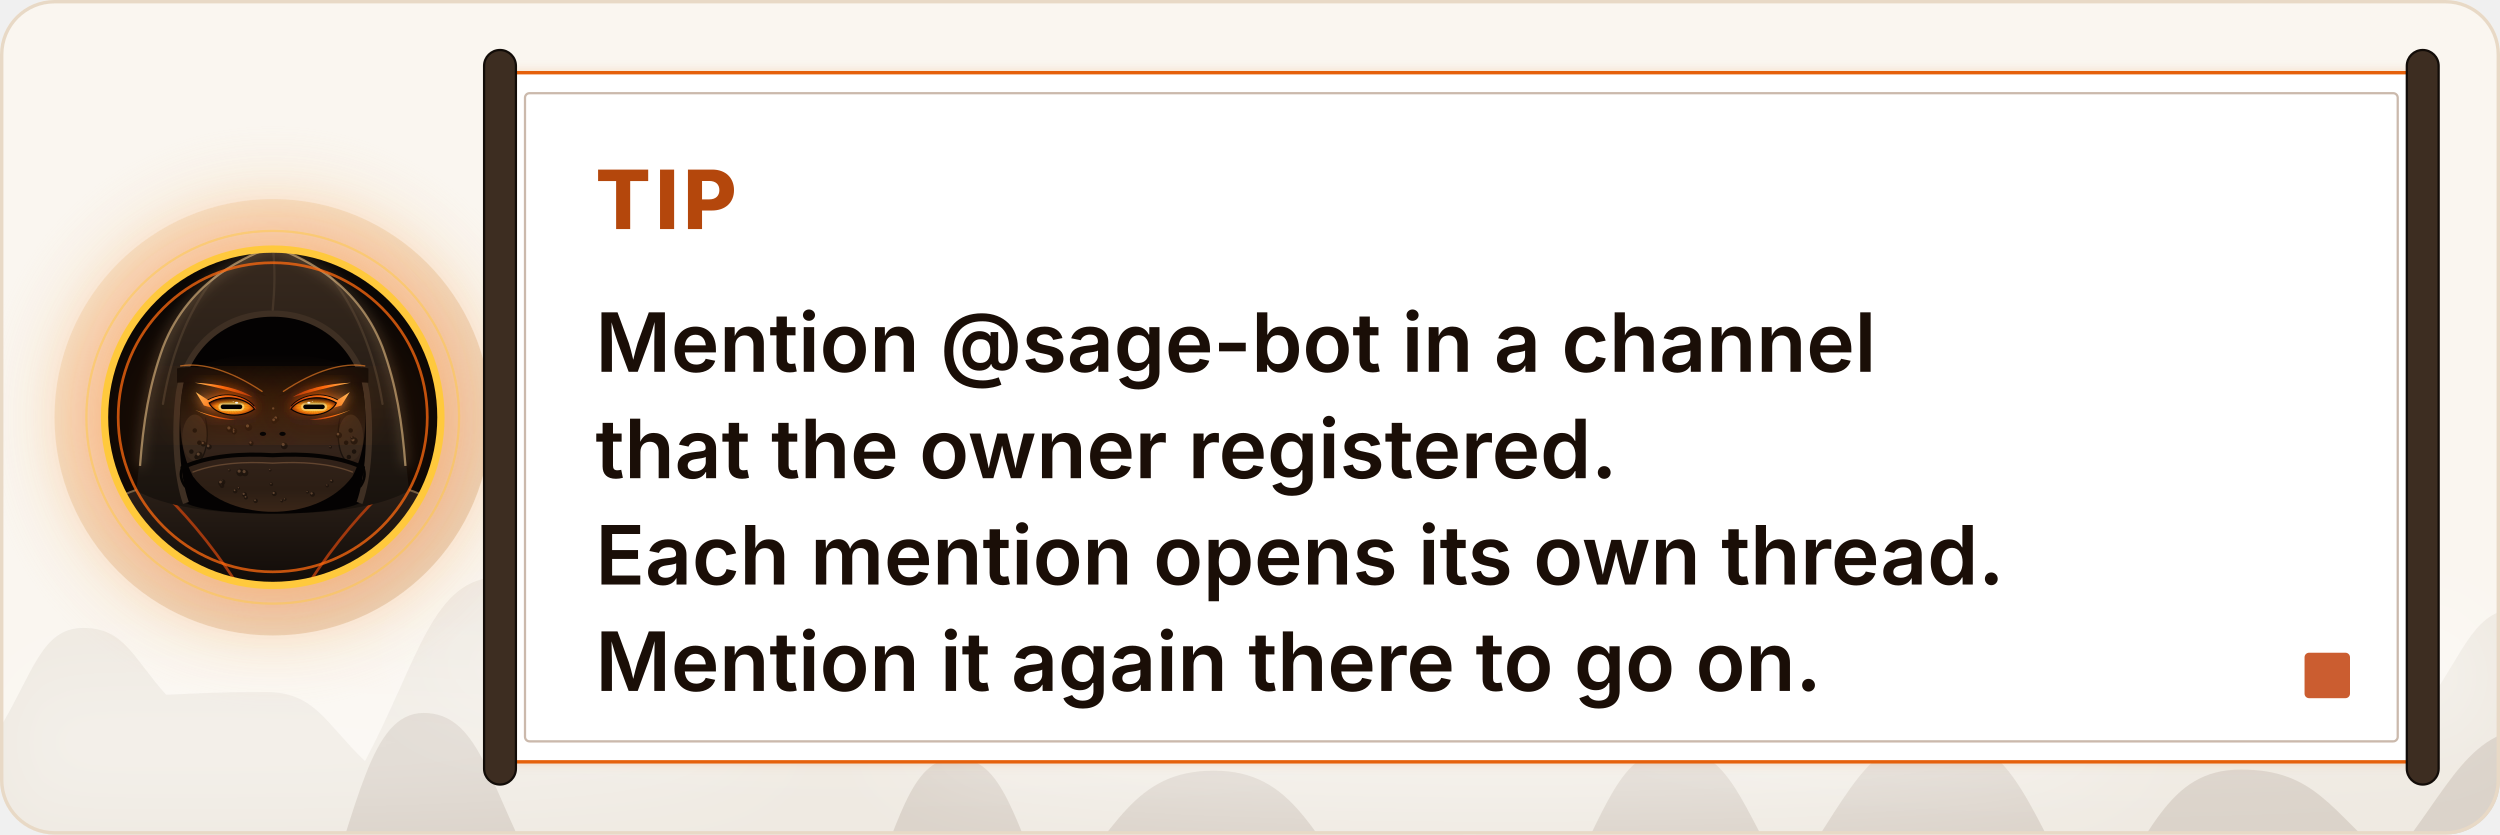
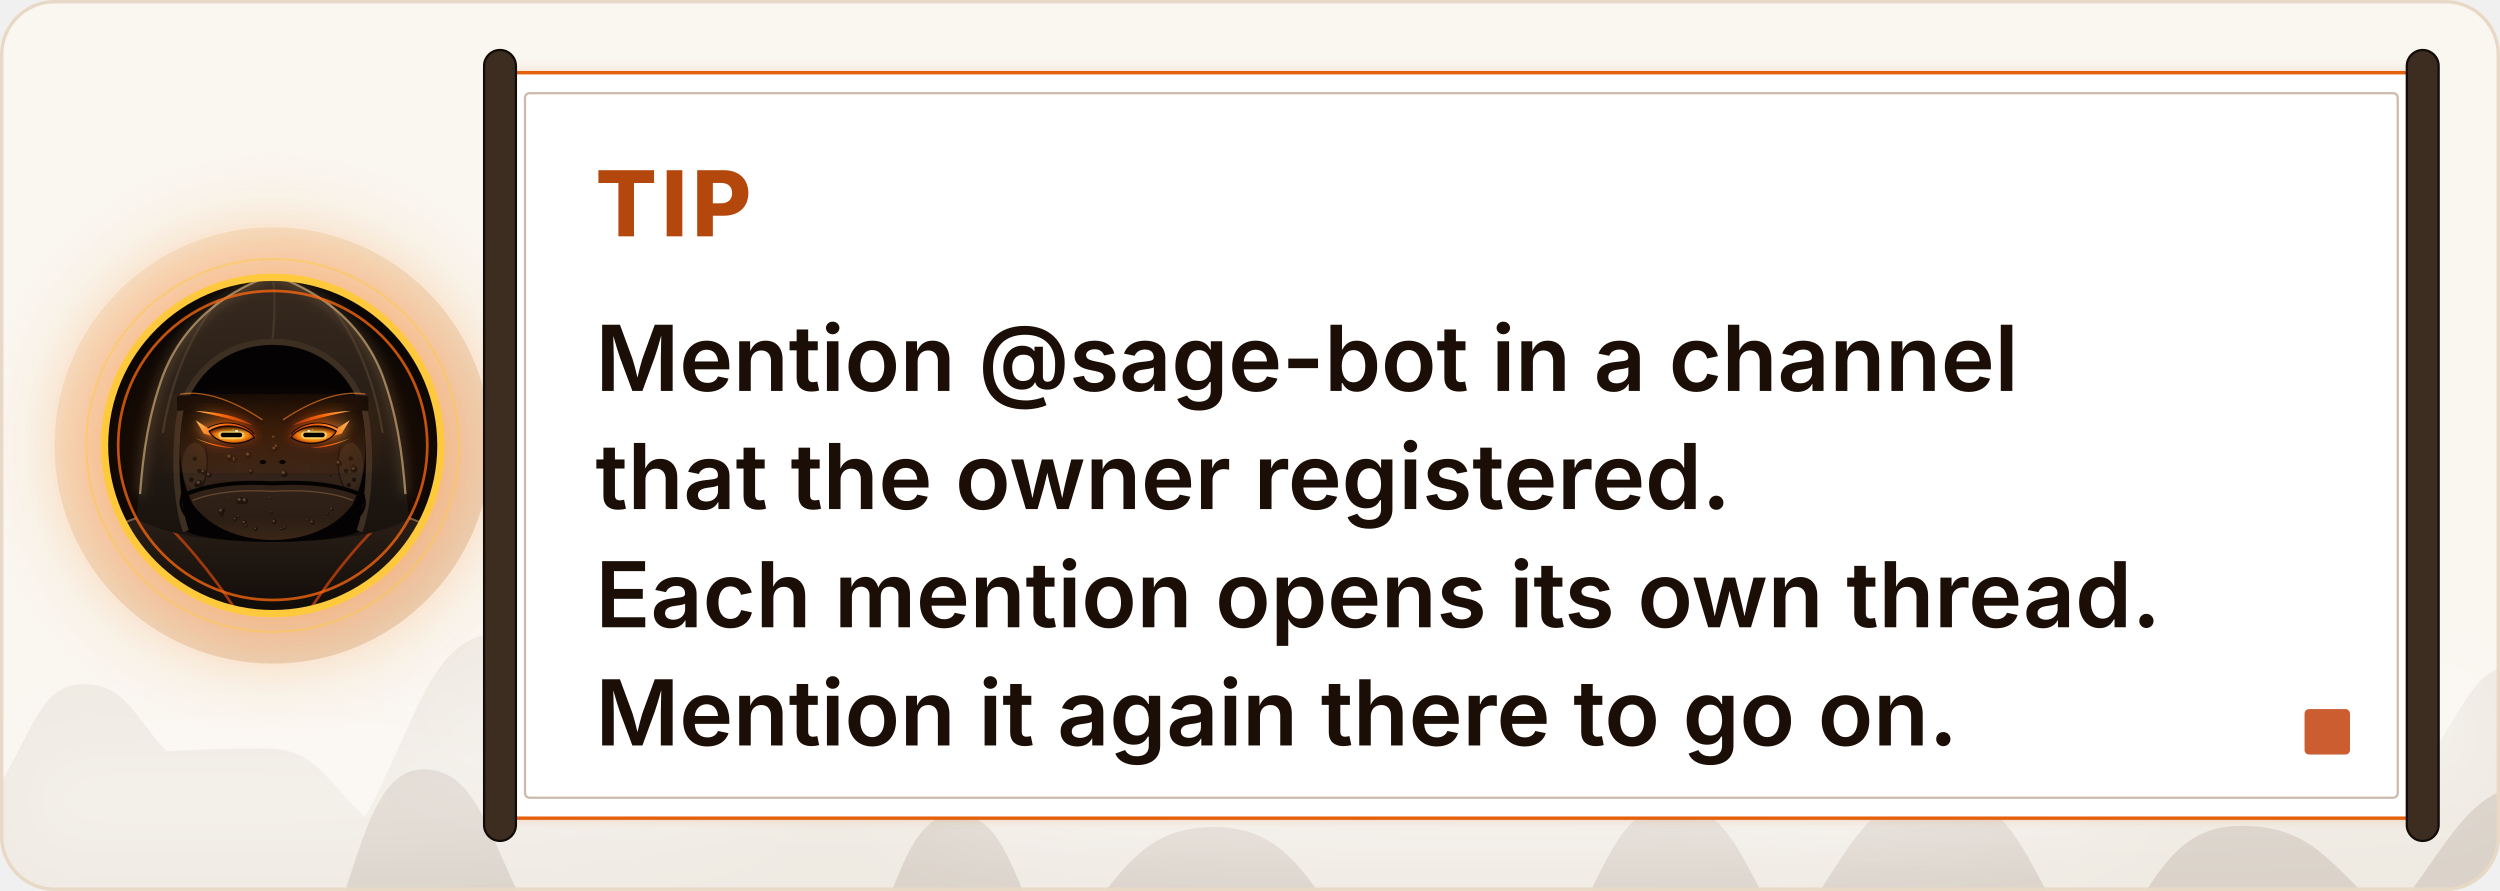
- <svg xmlns="http://www.w3.org/2000/svg" viewBox="0 0 1100 367.2" width="1100" height="367.2" role="img" aria-label="The toad sage's tip: mention @sage-bot in a registered channel. Each mention opens its own thread. Mention it again there to go on.">
+ <svg xmlns="http://www.w3.org/2000/svg" viewBox="0 0 1100 392" width="1100" height="392" role="img" aria-label="The toad sage's tip: mention @sage-bot in a registered channel. Each mention opens its own thread. Mention it again there to go on.">
  <style>.pulse{animation:pulse 5s ease-in-out infinite}@keyframes pulse{50%{opacity:.55}}@media (prefers-reduced-motion:reduce){.pulse{animation:none}}</style>
  <defs>
    <linearGradient id="tip-mention-l-sky" x1="0" y1="0" x2="0" y2="1">
      <stop offset="0" stop-color="#080605" />
      <stop offset="0.45" stop-color="#1B120C" />
      <stop offset="0.72" stop-color="#22160E" />
      <stop offset="1" stop-color="#0A0706" />
    </linearGradient>
    <radialGradient id="tip-mention-l-haze">
      <stop offset="0" stop-color="#FF8A2A" stop-opacity="0.6" />
      <stop offset="0.5" stop-color="#FF6A0F" stop-opacity="0.2" />
      <stop offset="1" stop-color="#FF6A0F" stop-opacity="0" />
    </radialGradient>
    <radialGradient id="tip-mention-l-moonglow">
      <stop offset="0.55" stop-color="#F2CD96" stop-opacity="0.5" />
      <stop offset="1" stop-color="#F2CD96" stop-opacity="0" />
    </radialGradient>
    <radialGradient id="tip-mention-l-moon" cx="0.4" cy="0.36" r="0.72">
      <stop offset="0" stop-color="#F8E7C6" />
      <stop offset="0.6" stop-color="#E4BC88" />
      <stop offset="1" stop-color="#B8844F" />
    </radialGradient>
    <radialGradient id="tip-mention-l-iris" cx="0.51" cy="0.52" r="0.56">
      <stop offset="0" stop-color="#FFF4C2" />
      <stop offset="0.16" stop-color="#FFD54A" />
      <stop offset="0.4" stop-color="#FDB022" />
      <stop offset="0.66" stop-color="#EE7A0C" />
      <stop offset="0.86" stop-color="#A83E08" />
      <stop offset="1" stop-color="#4A1803" />
    </radialGradient>
    <linearGradient id="tip-mention-l-lid" x1="0" y1="0.34" x2="0" y2="0.96">
      <stop offset="0" stop-color="#000" stop-opacity="0.85" />
      <stop offset="1" stop-color="#000" stop-opacity="0" />
    </linearGradient>
    <linearGradient id="tip-mention-l-markR" x1="0" y1="0.5" x2="1" y2="0.3">
      <stop offset="0" stop-color="#B83A0A" />
      <stop offset="0.55" stop-color="#FF6A0F" />
      <stop offset="1" stop-color="#FFB050" />
    </linearGradient>
    <linearGradient id="tip-mention-l-markL" x1="1" y1="0.5" x2="0" y2="0.3">
      <stop offset="0" stop-color="#B83A0A" />
      <stop offset="0.55" stop-color="#FF6A0F" />
      <stop offset="1" stop-color="#FFB050" />
    </linearGradient>
    <linearGradient id="tip-mention-l-skin" x1="0" y1="0" x2="0" y2="1">
      <stop offset="0" stop-color="#040202" />
      <stop offset="0.32" stop-color="#1A110B" />
      <stop offset="0.6" stop-color="#33231A" />
      <stop offset="0.86" stop-color="#2C1E14" />
      <stop offset="1" stop-color="#3A2618" />
    </linearGradient>
    <linearGradient id="tip-mention-l-robe" x1="0" y1="0" x2="0" y2="1">
      <stop offset="0" stop-color="#2B2018" />
      <stop offset="1" stop-color="#100B08" />
    </linearGradient>
    <linearGradient id="tip-mention-l-bust" x1="0" y1="0" x2="0" y2="1">
      <stop offset="0" stop-color="#2B2018" />
      <stop offset="1" stop-color="#0A0604" />
    </linearGradient>
    <linearGradient id="tip-mention-l-hood" x1="0" y1="0" x2="0" y2="1">
      <stop offset="0" stop-color="#382A1F" />
      <stop offset="1" stop-color="#18120D" />
    </linearGradient>
    <linearGradient id="tip-mention-l-rock" x1="0" y1="0" x2="0" y2="1">
      <stop offset="0" stop-color="#33271D" />
      <stop offset="1" stop-color="#0D0907" />
    </linearGradient>
    <radialGradient id="tip-mention-l-disc" cx="0.5" cy="0.42" r="0.62">
      <stop offset="0" stop-color="#3B2B1E" />
      <stop offset="1" stop-color="#100B08" />
    </radialGradient>
    <radialGradient id="tip-mention-l-orb" cx="0.4" cy="0.38" r="0.65">
      <stop offset="0" stop-color="#FFF6D0" />
      <stop offset="0.45" stop-color="#FFC93C" />
      <stop offset="1" stop-color="#FF6A0F" />
    </radialGradient>
    <linearGradient id="tip-mention-l-fall" x1="0" y1="0" x2="0" y2="1">
      <stop offset="0" stop-color="#F4E6CC" stop-opacity="0.95" />
      <stop offset="1" stop-color="#F4E6CC" stop-opacity="0" />
    </linearGradient>
    <linearGradient id="tip-mention-l-word" x1="0" y1="0" x2="0" y2="1">
      <stop offset="0.2" stop-color="#FFF8EC" />
      <stop offset="0.5" stop-color="#FFD27A" />
      <stop offset="0.72" stop-color="#FF8A2A" />
      <stop offset="0.9" stop-color="#E2470A" />
    </linearGradient>
    <linearGradient id="tip-mention-l-ember" x1="0" y1="0" x2="0" y2="1">
      <stop offset="0" stop-color="#FFA040" />
      <stop offset="1" stop-color="#F05A0A" />
    </linearGradient>
    <filter id="tip-mention-l-wordglow" x="-10%" y="-20%" width="120%" height="140%">
      <feGaussianBlur in="SourceAlpha" stdDeviation="10" result="b" />
      <feFlood flood-color="#FF6A0F" flood-opacity="0.7" />
      <feComposite in2="b" operator="in" result="g" />
      <feMerge>
        <feMergeNode in="g" />
        <feMergeNode in="SourceGraphic" />
      </feMerge>
    </filter>
    <filter id="tip-mention-l-glow" x="-50%" y="-50%" width="200%" height="200%">
      <feGaussianBlur in="SourceGraphic" stdDeviation="2.6" result="b" />
      <feMerge>
        <feMergeNode in="b" />
        <feMergeNode in="SourceGraphic" />
      </feMerge>
    </filter>
    <filter id="tip-mention-l-blur" x="-50%" y="-50%" width="200%" height="200%">
      <feGaussianBlur stdDeviation="14" />
    </filter>
    <filter id="tip-mention-l-mist" x="-30%" y="-200%" width="160%" height="500%">
      <feGaussianBlur stdDeviation="20" />
    </filter>
    <marker id="tip-mention-l-hot" viewBox="0 0 12 12" refX="10" refY="6" markerWidth="9" markerHeight="9" markerUnits="userSpaceOnUse" orient="auto-start-reverse">
      <path d="M0 0 L12 6 L0 12 L3 6 z" fill="#E5600B" />
    </marker>
    <marker id="tip-mention-l-muted" viewBox="0 0 12 12" refX="10" refY="6" markerWidth="9" markerHeight="9" markerUnits="userSpaceOnUse" orient="auto-start-reverse">
      <path d="M0 0 L12 6 L0 12 L3 6 z" fill="#A88B75" />
    </marker>
    <marker id="tip-mention-l-bad" viewBox="0 0 12 12" refX="10" refY="6" markerWidth="9" markerHeight="9" markerUnits="userSpaceOnUse" orient="auto-start-reverse">
      <path d="M0 0 L12 6 L0 12 L3 6 z" fill="#C7361F" />
    </marker>
    <marker id="tip-mention-l-loop" viewBox="0 0 12 12" refX="10" refY="6" markerWidth="9" markerHeight="9" markerUnits="userSpaceOnUse" orient="auto-start-reverse">
      <path d="M0 0 L12 6 L0 12 L3 6 z" fill="#B4470C" />
    </marker>
    <clipPath id="tip-mention-l-frame">
-       <rect width="1100" height="367.2" rx="24" />
+       <rect width="1100" height="392" rx="24" />
    </clipPath>
  </defs>
  <g clip-path="url(#tip-mention-l-frame)">
-     <rect width="1100" height="367.2" rx="24" fill="#FAF6F0" />
-     <circle cx="120" cy="183.6" r="129" fill="url(#tip-mention-l-moonglow)" opacity="0.4" />
-     <circle cx="120" cy="183.6" r="96" fill="url(#tip-mention-l-moon)" opacity="0.3" />
-     <path d="M-60 367.2 L-60 337.2 C-48 318.1 -45 302.5 -30 302.5 C-15 302.5 -12 310.5 0 320.2 C14.6 296.1 18.3 276.3 36.6 276.3 C54.8 276.3 58.5 289.5 73.1 305.7 C90.6 305 95 304.5 116.9 304.5 C138.7 304.5 143.1 318.2 160.6 334.9 C184.3 290.3 190.2 253.9 219.9 253.9 C249.5 253.9 255.4 289.5 279.1 333.1 C300.3 316.5 305.5 302.9 331.9 302.9 C358.3 302.9 363.6 306.5 384.7 310.9 C401.8 282.3 406 258.9 427.4 258.9 C448.7 258.9 452.9 289.8 470 327.7 C492.6 314 498.3 302.9 526.6 302.9 C554.8 302.9 560.5 301.4 583.1 299.5 C598.6 295.2 602.5 291.7 621.8 291.7 C641.2 291.7 645 297 660.5 303.5 C675.3 294.5 679 287.1 697.5 287.1 C715.9 287.1 719.6 294.3 734.4 303.2 C749.7 275.8 753.5 253.4 772.5 253.4 C791.6 253.4 795.4 277.9 810.7 307.7 C825.3 286.7 829 269.5 847.3 269.5 C865.6 269.5 869.2 297.5 883.9 331.8 C901.5 291.2 906 258.1 928 258.1 C950.1 258.1 954.5 290.5 972.2 330.2 C991.5 302.7 996.3 280.3 1020.5 280.3 C1044.7 280.3 1049.5 292.9 1068.9 308.3 C1084.8 286 1088.8 267.7 1108.6 267.7 C1128.5 267.7 1132.5 290.7 1148.4 318.8 C1165.2 300.8 1169.4 286 1190.5 286 C1211.5 286 1215.7 305.5 1232.6 329.3 L1232.6 367.2 Z" fill="#8C7867" opacity="0.1" />
-     <path d="M-60 367.2 L-60 417.2 C-44 388.2 -40 364.4 -20 364.4 C0 364.4 4 378.9 20 396.7 C43.8 384.4 49.8 374.4 79.5 374.4 C109.2 374.4 115.2 388.4 139 405.6 C157.9 355.1 162.7 313.7 186.4 313.7 C210.1 313.7 214.8 343.6 233.8 380.1 C262.8 377.6 270 375.5 306.3 375.5 C342.6 375.5 349.9 386.8 378.9 400.7 C395.7 363.7 399.9 333.5 420.8 333.5 C441.8 333.5 446 361.9 462.8 396.7 C491.3 365 498.5 339.1 534.1 339.1 C569.8 339.1 576.9 367.7 605.5 402.7 C621.8 383.2 625.9 367.3 646.2 367.3 C666.6 367.3 670.6 378.6 686.9 392.3 C706.8 357.8 711.8 329.5 736.7 329.5 C761.5 329.5 766.5 355.8 786.4 388 C813.2 352.6 819.9 323.6 853.4 323.6 C886.8 323.6 893.5 359.9 920.3 404.3 C946.6 368.1 953.1 338.6 986 338.6 C1018.8 338.6 1025.4 356.7 1051.7 379 C1078.7 346.3 1085.4 319.6 1119.2 319.6 C1152.9 319.6 1159.7 357.5 1186.6 403.8 L1186.6 367.2 Z" fill="#8C7867" opacity="0.2" />
-     <ellipse cx="80" cy="326.7" rx="262.2" ry="26" fill="#FFFFFF" opacity="0.3" filter="url(#tip-mention-l-mist)" />
-     <ellipse cx="399.8" cy="292.9" rx="218.8" ry="26" fill="#FFFFFF" opacity="0.4" filter="url(#tip-mention-l-mist)" />
-     <ellipse cx="663.8" cy="327.6" rx="273.4" ry="26" fill="#FFFFFF" opacity="0.4" filter="url(#tip-mention-l-mist)" />
-     <ellipse cx="929.3" cy="297.6" rx="221.4" ry="26" fill="#FFFFFF" opacity="0.4" filter="url(#tip-mention-l-mist)" />
+     <rect width="1100" height="392" rx="24" fill="#FAF6F0" />
+     <circle cx="120" cy="196" r="129" fill="url(#tip-mention-l-moonglow)" opacity="0.4" />
+     <circle cx="120" cy="196" r="96" fill="url(#tip-mention-l-moon)" opacity="0.3" />
+     <path d="M-60 392 L-60 362 C-48 342.9 -45 327.3 -30 327.3 C-15 327.3 -12 335.3 0 345 C14.6 320.9 18.3 301.1 36.6 301.1 C54.8 301.1 58.5 314.3 73.1 330.5 C90.6 329.8 95 329.3 116.9 329.3 C138.7 329.3 143.1 343 160.6 359.7 C184.3 315.1 190.2 278.7 219.9 278.7 C249.5 278.7 255.4 314.3 279.1 357.9 C300.3 341.3 305.5 327.7 331.9 327.7 C358.3 327.7 363.6 331.3 384.7 335.7 C401.8 307.1 406 283.7 427.4 283.7 C448.7 283.7 452.9 314.6 470 352.5 C492.6 338.8 498.3 327.7 526.6 327.7 C554.8 327.7 560.5 326.2 583.1 324.3 C598.6 320 602.5 316.5 621.8 316.5 C641.2 316.5 645 321.8 660.5 328.3 C675.3 319.3 679 311.9 697.5 311.9 C715.9 311.9 719.6 319.1 734.4 328 C749.7 300.6 753.5 278.2 772.5 278.2 C791.6 278.2 795.4 302.7 810.7 332.5 C825.3 311.5 829 294.3 847.3 294.3 C865.6 294.3 869.2 322.3 883.9 356.6 C901.5 316 906 282.9 928 282.9 C950.1 282.9 954.5 315.3 972.2 355 C991.5 327.5 996.3 305.1 1020.5 305.1 C1044.7 305.1 1049.5 317.7 1068.9 333.1 C1084.8 310.8 1088.8 292.5 1108.6 292.5 C1128.5 292.5 1132.5 315.5 1148.4 343.6 C1165.2 325.6 1169.4 310.8 1190.5 310.8 C1211.5 310.8 1215.7 330.3 1232.6 354.1 L1232.6 392 Z" fill="#8C7867" opacity="0.1" />
+     <path d="M-60 392 L-60 442 C-44 413 -40 389.2 -20 389.2 C0 389.2 4 403.7 20 421.5 C43.8 409.2 49.8 399.2 79.5 399.2 C109.2 399.2 115.2 413.2 139 430.4 C157.9 379.9 162.7 338.5 186.4 338.5 C210.1 338.5 214.8 368.4 233.8 404.9 C262.8 402.4 270 400.3 306.3 400.3 C342.6 400.3 349.9 411.6 378.9 425.5 C395.7 388.5 399.9 358.3 420.8 358.3 C441.8 358.3 446 386.7 462.8 421.5 C491.3 389.8 498.5 363.9 534.1 363.9 C569.8 363.9 576.9 392.5 605.5 427.5 C621.8 408 625.9 392.1 646.2 392.1 C666.6 392.1 670.6 403.4 686.9 417.1 C706.8 382.6 711.8 354.3 736.7 354.3 C761.5 354.3 766.5 380.6 786.4 412.8 C813.2 377.4 819.9 348.4 853.4 348.4 C886.8 348.4 893.5 384.7 920.3 429.1 C946.6 392.9 953.1 363.4 986 363.4 C1018.8 363.4 1025.4 381.5 1051.7 403.8 C1078.7 371.1 1085.4 344.4 1119.2 344.4 C1152.9 344.4 1159.7 382.3 1186.6 428.6 L1186.6 392 Z" fill="#8C7867" opacity="0.2" />
+     <ellipse cx="80" cy="351.5" rx="262.2" ry="26" fill="#FFFFFF" opacity="0.3" filter="url(#tip-mention-l-mist)" />
+     <ellipse cx="399.8" cy="317.7" rx="218.8" ry="26" fill="#FFFFFF" opacity="0.4" filter="url(#tip-mention-l-mist)" />
+     <ellipse cx="663.8" cy="352.4" rx="273.4" ry="26" fill="#FFFFFF" opacity="0.4" filter="url(#tip-mention-l-mist)" />
+     <ellipse cx="929.3" cy="322.4" rx="221.4" ry="26" fill="#FFFFFF" opacity="0.4" filter="url(#tip-mention-l-mist)" />
    <g class="pulse">
-       <circle cx="120" cy="183.6" r="88" fill="#FF6A0F" opacity="0.34" filter="url(#tip-mention-l-blur)" />
+       <circle cx="120" cy="196" r="88" fill="#FF6A0F" opacity="0.34" filter="url(#tip-mention-l-blur)" />
    </g>
-     <circle cx="120" cy="183.6" r="82" fill="none" stroke="#FFC93C" stroke-width="1" opacity="0.45" />
+     <circle cx="120" cy="196" r="82" fill="none" stroke="#FFC93C" stroke-width="1" opacity="0.45" />
    <defs>
      <clipPath id="tip-mention-l-emblem">
-         <circle cx="120" cy="183.6" r="74" />
+         <circle cx="120" cy="196" r="74" />
      </clipPath>
    </defs>
-     <circle cx="120" cy="183.6" r="74" fill="#0A0604" />
+     <circle cx="120" cy="196" r="74" fill="#0A0604" />
    <g clip-path="url(#tip-mention-l-emblem)">
      <g class="pulse">
-         <ellipse cx="120" cy="185.5" rx="81.8" ry="62.3" fill="url(#tip-mention-l-haze)" opacity="0.48" />
+         <ellipse cx="120" cy="197.9" rx="81.8" ry="62.3" fill="url(#tip-mention-l-haze)" opacity="0.48" />
      </g>
-       <path d="M68.6 213.5 C54.6 216.6 39.8 223.7 33.5 243.9 L30.4 269.6 L209.6 269.6 L206.5 243.9 C200.2 223.7 185.4 216.6 171.4 213.5 Z" fill="url(#tip-mention-l-bust)" />
-       <path d="M61.6 215.1 C50.7 218.2 39 225.2 33.5 244.7" fill="none" stroke="#F2C88C" stroke-width="0.9" opacity="0.45" stroke-linecap="round" />
-       <path d="M178.4 215.1 C189.3 218.2 201 225.2 206.5 244.7" fill="none" stroke="#F2C88C" stroke-width="0.9" opacity="0.45" stroke-linecap="round" />
-       <path d="M73.3 218.2 C84.2 229.1 96.6 243.9 109.9 265.7" fill="none" stroke="#C2410C" stroke-width="1.2" opacity="0.8" stroke-linecap="round" />
-       <path d="M166.7 218.2 C155.8 229.1 143.4 243.9 130.1 265.7" fill="none" stroke="#C2410C" stroke-width="1.2" opacity="0.8" stroke-linecap="round" />
-       <path d="M120 108.4 C130.1 112.3 156.6 122.4 168.3 152.8 C175.3 170.7 177.6 193.3 180 215.9 C167.5 222.9 147.3 226 120 226 C92.7 226 72.5 222.9 60 215.9 C62.4 193.3 64.7 170.7 71.7 152.8 C83.4 122.4 109.9 112.3 120 108.4 Z" fill="url(#tip-mention-l-hood)" />
-       <path d="M95.9 120.1 C84.2 134.1 75.6 153.6 71.7 177.7" fill="none" stroke="#4A392B" stroke-width="1" opacity="0.8" stroke-linecap="round" />
-       <path d="M144.1 120.1 C155.8 134.1 164.4 153.6 168.3 177.7" fill="none" stroke="#4A392B" stroke-width="1" opacity="0.8" stroke-linecap="round" />
-       <path d="M120 108.4 C121.2 118.5 120.8 127.8 120 136.4" fill="none" stroke="#4A392B" stroke-width="1" stroke-linecap="round" opacity="0.8" />
-       <path d="M61.6 205 C63.1 185.5 65.5 169.9 71.7 152.8 C83.4 122.4 109.9 112.3 120 108.4 C130.1 112.3 156.6 122.4 168.3 152.8 C174.5 169.9 176.9 185.5 178.4 205" fill="none" stroke="#F2C88C" stroke-width="1" opacity="0.6" filter="url(#tip-mention-l-glow)" />
-       <path d="M120 138 C142.6 138 158.2 153.6 161.3 173 C163.6 190.9 162.1 210.4 158.2 221.3 C147.3 227.6 92.7 227.6 81.8 221.3 C77.9 210.4 76.4 190.9 78.7 173 C81.8 153.6 97.4 138 120 138 Z" fill="#040202" />
-       <path d="M81.8 221.3 C77.9 210.4 76.4 190.9 78.7 173 C81.8 153.6 97.4 138 120 138 C142.6 138 158.2 153.6 161.3 173 C163.6 190.9 162.1 210.4 158.2 221.3" fill="none" stroke="#3E2F23" stroke-width="2.7" />
-       <path d="M81.1 166.8 C77.9 181.6 78.7 198 84.9 209.6 C93.5 221.3 108.3 225.2 120 225.2 C131.7 225.2 146.5 221.3 155.1 209.6 C161.3 198 162.1 181.6 158.9 166.8 C151.2 152 88.8 152 81.1 166.8 Z" fill="url(#tip-mention-l-skin)" />
-       <ellipse cx="85.7" cy="192.5" rx="5.5" ry="10.1" fill="#3A291C" opacity="0.85" />
-       <path d="M90.4 183.9 C92 190.9 91.2 198.7 88.1 202.6" fill="none" stroke="#120C08" stroke-width="0.6" stroke-linecap="round" opacity="0.7" />
-       <circle cx="85.7" cy="189.4" r="1" fill="#1D130C" />
-       <circle cx="87.7" cy="194.8" r="1" fill="#1D130C" />
-       <circle cx="84.2" cy="198.7" r="1" fill="#1D130C" />
-       <circle cx="86.5" cy="201.1" r="1" fill="#1D130C" />
-       <ellipse cx="154.3" cy="192.5" rx="5.5" ry="10.1" fill="#3A291C" opacity="0.85" />
-       <path d="M149.6 183.9 C148 190.9 148.8 198.7 151.9 202.6" fill="none" stroke="#120C08" stroke-width="0.6" stroke-linecap="round" opacity="0.7" />
-       <circle cx="154.3" cy="189.4" r="1" fill="#1D130C" />
-       <circle cx="152.3" cy="194.8" r="1" fill="#1D130C" />
-       <circle cx="155.8" cy="198.7" r="1" fill="#1D130C" />
-       <circle cx="153.5" cy="201.1" r="1" fill="#1D130C" />
-       <circle cx="103" cy="189.6" r="1.4" fill="#1D130C" opacity="0.85" />
-       <circle cx="102.6" cy="189.1" r="0.6" fill="#9A7050" opacity="0.5" />
-       <circle cx="92" cy="196.6" r="1.2" fill="#1D130C" opacity="0.85" />
-       <circle cx="91.6" cy="196.2" r="0.6" fill="#9A7050" opacity="0.5" />
-       <circle cx="145.4" cy="196.7" r="0.7" fill="#1D130C" opacity="0.85" />
-       <circle cx="145.2" cy="196.5" r="0.3" fill="#9A7050" opacity="0.5" />
-       <circle cx="98" cy="212.1" r="1.2" fill="#1D130C" opacity="0.85" />
-       <circle cx="97.6" cy="211.7" r="0.6" fill="#9A7050" opacity="0.5" />
-       <circle cx="105" cy="214.8" r="0.6" fill="#1D130C" opacity="0.85" />
-       <circle cx="104.9" cy="214.6" r="0.3" fill="#9A7050" opacity="0.5" />
-       <circle cx="121.7" cy="184.3" r="1.3" fill="#1D130C" opacity="0.85" />
-       <circle cx="121.3" cy="183.8" r="0.6" fill="#9A7050" opacity="0.5" />
-       <circle cx="155.8" cy="194" r="1.6" fill="#1D130C" opacity="0.85" />
-       <circle cx="155.3" cy="193.5" r="0.7" fill="#9A7050" opacity="0.5" />
-       <circle cx="155" cy="192.6" r="0.8" fill="#1D130C" opacity="0.85" />
-       <circle cx="154.8" cy="192.3" r="0.3" fill="#9A7050" opacity="0.5" />
-       <circle cx="100.9" cy="206.9" r="0.6" fill="#1D130C" opacity="0.85" />
-       <circle cx="100.7" cy="206.7" r="0.3" fill="#9A7050" opacity="0.5" />
-       <circle cx="120.7" cy="217.2" r="1.1" fill="#1D130C" opacity="0.85" />
-       <circle cx="120.4" cy="216.9" r="0.5" fill="#9A7050" opacity="0.5" />
-       <circle cx="89.5" cy="195.3" r="1.2" fill="#1D130C" opacity="0.85" />
-       <circle cx="89.2" cy="194.9" r="0.5" fill="#9A7050" opacity="0.5" />
-       <circle cx="124" cy="220.4" r="0.7" fill="#1D130C" opacity="0.85" />
-       <circle cx="123.7" cy="220.1" r="0.3" fill="#9A7050" opacity="0.5" />
-       <circle cx="125.1" cy="196.2" r="1.5" fill="#1D130C" opacity="0.85" />
-       <circle cx="124.6" cy="195.6" r="0.7" fill="#9A7050" opacity="0.5" />
-       <circle cx="125.4" cy="219.7" r="0.7" fill="#1D130C" opacity="0.85" />
-       <circle cx="125.2" cy="219.5" r="0.3" fill="#9A7050" opacity="0.5" />
-       <circle cx="103.5" cy="216.1" r="1" fill="#1D130C" opacity="0.85" />
-       <circle cx="103.2" cy="215.7" r="0.4" fill="#9A7050" opacity="0.5" />
-       <circle cx="149.1" cy="191.5" r="1.4" fill="#1D130C" opacity="0.85" />
-       <circle cx="148.7" cy="191" r="0.6" fill="#9A7050" opacity="0.5" />
-       <circle cx="107.6" cy="217.6" r="1.1" fill="#1D130C" opacity="0.85" />
-       <circle cx="107.2" cy="217.3" r="0.5" fill="#9A7050" opacity="0.5" />
-       <circle cx="105.7" cy="207.9" r="1.7" fill="#1D130C" opacity="0.85" />
-       <circle cx="105.2" cy="207.3" r="0.7" fill="#9A7050" opacity="0.5" />
-       <circle cx="119.4" cy="213.1" r="0.8" fill="#1D130C" opacity="0.85" />
-       <circle cx="119.2" cy="212.8" r="0.3" fill="#9A7050" opacity="0.5" />
-       <circle cx="120.7" cy="185.2" r="1.3" fill="#1D130C" opacity="0.85" />
-       <circle cx="120.4" cy="184.7" r="0.6" fill="#9A7050" opacity="0.5" />
-       <circle cx="97.7" cy="213.8" r="1" fill="#1D130C" opacity="0.85" />
-       <circle cx="97.4" cy="213.4" r="0.4" fill="#9A7050" opacity="0.5" />
-       <circle cx="146" cy="211.7" r="0.8" fill="#1D130C" opacity="0.85" />
-       <circle cx="145.7" cy="211.4" r="0.4" fill="#9A7050" opacity="0.5" />
-       <circle cx="103.1" cy="190.3" r="0.9" fill="#1D130C" opacity="0.85" />
-       <circle cx="102.8" cy="190" r="0.4" fill="#9A7050" opacity="0.5" />
-       <circle cx="118.9" cy="206.9" r="0.6" fill="#1D130C" opacity="0.85" />
-       <circle cx="118.7" cy="206.6" r="0.3" fill="#9A7050" opacity="0.5" />
-       <circle cx="87.6" cy="200.3" r="1.6" fill="#1D130C" opacity="0.85" />
-       <circle cx="87.2" cy="199.8" r="0.7" fill="#9A7050" opacity="0.5" />
-       <circle cx="137.5" cy="217.5" r="1.1" fill="#1D130C" opacity="0.85" />
-       <circle cx="137.1" cy="217.1" r="0.5" fill="#9A7050" opacity="0.5" />
-       <circle cx="109.4" cy="188" r="1.6" fill="#1D130C" opacity="0.85" />
-       <circle cx="108.9" cy="187.4" r="0.7" fill="#9A7050" opacity="0.5" />
-       <circle cx="107.8" cy="208.1" r="1.5" fill="#1D130C" opacity="0.85" />
-       <circle cx="107.4" cy="207.5" r="0.7" fill="#9A7050" opacity="0.5" />
-       <circle cx="144" cy="213.7" r="0.8" fill="#1D130C" opacity="0.85" />
-       <circle cx="143.8" cy="213.4" r="0.3" fill="#9A7050" opacity="0.5" />
-       <circle cx="97.4" cy="212.6" r="1.4" fill="#1D130C" opacity="0.85" />
-       <circle cx="97" cy="212.1" r="0.6" fill="#9A7050" opacity="0.5" />
-       <circle cx="110.5" cy="195.1" r="1.1" fill="#1D130C" opacity="0.85" />
-       <circle cx="110.2" cy="194.7" r="0.5" fill="#9A7050" opacity="0.5" />
-       <circle cx="135.3" cy="216.5" r="0.7" fill="#1D130C" opacity="0.85" />
-       <circle cx="135.1" cy="216.3" r="0.3" fill="#9A7050" opacity="0.5" />
-       <circle cx="120.5" cy="180.1" r="1.1" fill="#1D130C" opacity="0.85" />
-       <circle cx="120.2" cy="179.7" r="0.5" fill="#9A7050" opacity="0.5" />
-       <circle cx="101.1" cy="188.8" r="1.5" fill="#1D130C" opacity="0.85" />
-       <circle cx="100.7" cy="188.3" r="0.7" fill="#9A7050" opacity="0.5" />
-       <circle cx="112.5" cy="220.4" r="1" fill="#1D130C" opacity="0.85" />
-       <circle cx="112.2" cy="220.1" r="0.4" fill="#9A7050" opacity="0.5" />
-       <circle cx="108.2" cy="218.9" r="0.9" fill="#1D130C" opacity="0.85" />
-       <circle cx="108" cy="218.6" r="0.4" fill="#9A7050" opacity="0.5" />
-       <path d="M77.9 162.1 C87.3 159.8 101.3 163.7 117.7 174.6 C104.4 169.9 90.4 167.6 77.9 168.4 Z" fill="#120B07" />
-       <path d="M162.1 162.1 C152.7 159.8 138.7 163.7 122.3 174.6 C135.6 169.9 149.6 167.6 162.1 168.4 Z" fill="#120B07" />
-       <path d="M79.5 161 C88.8 159.4 101.3 162.9 115.3 172.2" fill="none" stroke="#FF8A2A" stroke-width="0.6" opacity="0.6" stroke-linecap="round" />
-       <path d="M160.5 161 C151.2 159.4 138.7 162.9 124.7 172.2" fill="none" stroke="#FF8A2A" stroke-width="0.6" opacity="0.6" stroke-linecap="round" />
+       <path d="M68.6 225.9 C54.6 229 39.8 236.1 33.5 256.3 L30.4 282 L209.6 282 L206.5 256.3 C200.2 236.1 185.4 229 171.4 225.9 Z" fill="url(#tip-mention-l-bust)" />
+       <path d="M61.6 227.5 C50.7 230.6 39 237.6 33.5 257.1" fill="none" stroke="#F2C88C" stroke-width="0.9" opacity="0.45" stroke-linecap="round" />
+       <path d="M178.4 227.5 C189.3 230.6 201 237.6 206.5 257.1" fill="none" stroke="#F2C88C" stroke-width="0.9" opacity="0.45" stroke-linecap="round" />
+       <path d="M73.3 230.6 C84.2 241.5 96.6 256.3 109.9 278.1" fill="none" stroke="#C2410C" stroke-width="1.2" opacity="0.8" stroke-linecap="round" />
+       <path d="M166.7 230.6 C155.8 241.5 143.4 256.3 130.1 278.1" fill="none" stroke="#C2410C" stroke-width="1.2" opacity="0.8" stroke-linecap="round" />
+       <path d="M120 120.8 C130.1 124.7 156.6 134.8 168.3 165.2 C175.3 183.1 177.6 205.7 180 228.3 C167.5 235.3 147.3 238.4 120 238.4 C92.7 238.4 72.5 235.3 60 228.3 C62.4 205.7 64.7 183.1 71.7 165.2 C83.4 134.8 109.9 124.7 120 120.8 Z" fill="url(#tip-mention-l-hood)" />
+       <path d="M95.9 132.5 C84.2 146.5 75.6 166 71.7 190.1" fill="none" stroke="#4A392B" stroke-width="1" opacity="0.8" stroke-linecap="round" />
+       <path d="M144.1 132.5 C155.8 146.5 164.4 166 168.3 190.1" fill="none" stroke="#4A392B" stroke-width="1" opacity="0.8" stroke-linecap="round" />
+       <path d="M120 120.8 C121.2 130.9 120.8 140.2 120 148.8" fill="none" stroke="#4A392B" stroke-width="1" stroke-linecap="round" opacity="0.8" />
+       <path d="M61.6 217.4 C63.1 197.9 65.5 182.3 71.7 165.2 C83.4 134.8 109.9 124.7 120 120.8 C130.1 124.7 156.6 134.8 168.3 165.2 C174.5 182.3 176.9 197.9 178.4 217.4" fill="none" stroke="#F2C88C" stroke-width="1" opacity="0.6" filter="url(#tip-mention-l-glow)" />
+       <path d="M120 150.4 C142.6 150.4 158.2 166 161.3 185.4 C163.6 203.3 162.1 222.8 158.2 233.7 C147.3 240 92.7 240 81.8 233.7 C77.9 222.8 76.4 203.3 78.7 185.4 C81.8 166 97.4 150.4 120 150.4 Z" fill="#040202" />
+       <path d="M81.8 233.7 C77.9 222.8 76.4 203.3 78.7 185.4 C81.8 166 97.4 150.4 120 150.4 C142.6 150.4 158.2 166 161.3 185.4 C163.6 203.3 162.1 222.8 158.2 233.7" fill="none" stroke="#3E2F23" stroke-width="2.7" />
+       <path d="M81.1 179.2 C77.9 194 78.7 210.4 84.9 222 C93.5 233.7 108.3 237.6 120 237.6 C131.7 237.6 146.5 233.7 155.1 222 C161.3 210.4 162.1 194 158.9 179.2 C151.2 164.4 88.8 164.4 81.1 179.2 Z" fill="url(#tip-mention-l-skin)" />
+       <ellipse cx="85.7" cy="204.9" rx="5.5" ry="10.1" fill="#3A291C" opacity="0.85" />
+       <path d="M90.4 196.3 C92 203.3 91.2 211.1 88.1 215" fill="none" stroke="#120C08" stroke-width="0.6" stroke-linecap="round" opacity="0.7" />
+       <circle cx="85.7" cy="201.8" r="1" fill="#1D130C" />
+       <circle cx="87.7" cy="207.2" r="1" fill="#1D130C" />
+       <circle cx="84.2" cy="211.1" r="1" fill="#1D130C" />
+       <circle cx="86.5" cy="213.5" r="1" fill="#1D130C" />
+       <ellipse cx="154.3" cy="204.9" rx="5.5" ry="10.1" fill="#3A291C" opacity="0.85" />
+       <path d="M149.6 196.3 C148 203.3 148.8 211.1 151.9 215" fill="none" stroke="#120C08" stroke-width="0.6" stroke-linecap="round" opacity="0.7" />
+       <circle cx="154.3" cy="201.8" r="1" fill="#1D130C" />
+       <circle cx="152.3" cy="207.2" r="1" fill="#1D130C" />
+       <circle cx="155.8" cy="211.1" r="1" fill="#1D130C" />
+       <circle cx="153.5" cy="213.5" r="1" fill="#1D130C" />
+       <circle cx="103" cy="202" r="1.4" fill="#1D130C" opacity="0.85" />
+       <circle cx="102.6" cy="201.5" r="0.6" fill="#9A7050" opacity="0.5" />
+       <circle cx="92" cy="209" r="1.2" fill="#1D130C" opacity="0.85" />
+       <circle cx="91.6" cy="208.6" r="0.6" fill="#9A7050" opacity="0.5" />
+       <circle cx="145.4" cy="209.1" r="0.7" fill="#1D130C" opacity="0.85" />
+       <circle cx="145.2" cy="208.9" r="0.3" fill="#9A7050" opacity="0.5" />
+       <circle cx="98" cy="224.5" r="1.2" fill="#1D130C" opacity="0.85" />
+       <circle cx="97.6" cy="224.1" r="0.6" fill="#9A7050" opacity="0.5" />
+       <circle cx="105" cy="227.2" r="0.6" fill="#1D130C" opacity="0.85" />
+       <circle cx="104.9" cy="227" r="0.3" fill="#9A7050" opacity="0.5" />
+       <circle cx="121.7" cy="196.7" r="1.3" fill="#1D130C" opacity="0.85" />
+       <circle cx="121.3" cy="196.2" r="0.6" fill="#9A7050" opacity="0.5" />
+       <circle cx="155.8" cy="206.4" r="1.6" fill="#1D130C" opacity="0.85" />
+       <circle cx="155.3" cy="205.9" r="0.7" fill="#9A7050" opacity="0.5" />
+       <circle cx="155" cy="205" r="0.8" fill="#1D130C" opacity="0.85" />
+       <circle cx="154.8" cy="204.7" r="0.3" fill="#9A7050" opacity="0.5" />
+       <circle cx="100.9" cy="219.3" r="0.6" fill="#1D130C" opacity="0.85" />
+       <circle cx="100.7" cy="219.1" r="0.3" fill="#9A7050" opacity="0.5" />
+       <circle cx="120.7" cy="229.6" r="1.1" fill="#1D130C" opacity="0.85" />
+       <circle cx="120.4" cy="229.3" r="0.5" fill="#9A7050" opacity="0.5" />
+       <circle cx="89.5" cy="207.7" r="1.2" fill="#1D130C" opacity="0.85" />
+       <circle cx="89.2" cy="207.3" r="0.5" fill="#9A7050" opacity="0.5" />
+       <circle cx="124" cy="232.8" r="0.7" fill="#1D130C" opacity="0.85" />
+       <circle cx="123.7" cy="232.5" r="0.3" fill="#9A7050" opacity="0.5" />
+       <circle cx="125.1" cy="208.6" r="1.5" fill="#1D130C" opacity="0.85" />
+       <circle cx="124.6" cy="208" r="0.7" fill="#9A7050" opacity="0.5" />
+       <circle cx="125.4" cy="232.1" r="0.7" fill="#1D130C" opacity="0.85" />
+       <circle cx="125.2" cy="231.9" r="0.3" fill="#9A7050" opacity="0.5" />
+       <circle cx="103.5" cy="228.5" r="1" fill="#1D130C" opacity="0.85" />
+       <circle cx="103.2" cy="228.1" r="0.4" fill="#9A7050" opacity="0.5" />
+       <circle cx="149.1" cy="203.9" r="1.4" fill="#1D130C" opacity="0.85" />
+       <circle cx="148.7" cy="203.4" r="0.6" fill="#9A7050" opacity="0.5" />
+       <circle cx="107.6" cy="230" r="1.1" fill="#1D130C" opacity="0.85" />
+       <circle cx="107.2" cy="229.7" r="0.5" fill="#9A7050" opacity="0.5" />
+       <circle cx="105.7" cy="220.3" r="1.7" fill="#1D130C" opacity="0.85" />
+       <circle cx="105.2" cy="219.7" r="0.7" fill="#9A7050" opacity="0.5" />
+       <circle cx="119.4" cy="225.5" r="0.8" fill="#1D130C" opacity="0.85" />
+       <circle cx="119.2" cy="225.2" r="0.3" fill="#9A7050" opacity="0.5" />
+       <circle cx="120.7" cy="197.6" r="1.3" fill="#1D130C" opacity="0.85" />
+       <circle cx="120.4" cy="197.1" r="0.6" fill="#9A7050" opacity="0.5" />
+       <circle cx="97.7" cy="226.2" r="1" fill="#1D130C" opacity="0.85" />
+       <circle cx="97.4" cy="225.8" r="0.4" fill="#9A7050" opacity="0.5" />
+       <circle cx="146" cy="224.1" r="0.8" fill="#1D130C" opacity="0.85" />
+       <circle cx="145.7" cy="223.8" r="0.4" fill="#9A7050" opacity="0.5" />
+       <circle cx="103.1" cy="202.7" r="0.9" fill="#1D130C" opacity="0.85" />
+       <circle cx="102.8" cy="202.4" r="0.4" fill="#9A7050" opacity="0.5" />
+       <circle cx="118.9" cy="219.3" r="0.6" fill="#1D130C" opacity="0.85" />
+       <circle cx="118.7" cy="219" r="0.3" fill="#9A7050" opacity="0.5" />
+       <circle cx="87.6" cy="212.7" r="1.6" fill="#1D130C" opacity="0.85" />
+       <circle cx="87.2" cy="212.2" r="0.7" fill="#9A7050" opacity="0.5" />
+       <circle cx="137.5" cy="229.9" r="1.1" fill="#1D130C" opacity="0.85" />
+       <circle cx="137.1" cy="229.5" r="0.5" fill="#9A7050" opacity="0.5" />
+       <circle cx="109.4" cy="200.4" r="1.6" fill="#1D130C" opacity="0.85" />
+       <circle cx="108.9" cy="199.8" r="0.7" fill="#9A7050" opacity="0.5" />
+       <circle cx="107.8" cy="220.5" r="1.5" fill="#1D130C" opacity="0.85" />
+       <circle cx="107.4" cy="219.9" r="0.7" fill="#9A7050" opacity="0.5" />
+       <circle cx="144" cy="226.1" r="0.8" fill="#1D130C" opacity="0.85" />
+       <circle cx="143.8" cy="225.8" r="0.3" fill="#9A7050" opacity="0.5" />
+       <circle cx="97.4" cy="225" r="1.4" fill="#1D130C" opacity="0.85" />
+       <circle cx="97" cy="224.5" r="0.6" fill="#9A7050" opacity="0.5" />
+       <circle cx="110.5" cy="207.5" r="1.1" fill="#1D130C" opacity="0.85" />
+       <circle cx="110.2" cy="207.1" r="0.5" fill="#9A7050" opacity="0.5" />
+       <circle cx="135.3" cy="228.9" r="0.7" fill="#1D130C" opacity="0.85" />
+       <circle cx="135.1" cy="228.7" r="0.3" fill="#9A7050" opacity="0.5" />
+       <circle cx="120.5" cy="192.5" r="1.1" fill="#1D130C" opacity="0.85" />
+       <circle cx="120.2" cy="192.1" r="0.5" fill="#9A7050" opacity="0.5" />
+       <circle cx="101.1" cy="201.2" r="1.5" fill="#1D130C" opacity="0.85" />
+       <circle cx="100.7" cy="200.7" r="0.7" fill="#9A7050" opacity="0.5" />
+       <circle cx="112.5" cy="232.8" r="1" fill="#1D130C" opacity="0.85" />
+       <circle cx="112.2" cy="232.5" r="0.4" fill="#9A7050" opacity="0.5" />
+       <circle cx="108.2" cy="231.3" r="0.9" fill="#1D130C" opacity="0.85" />
+       <circle cx="108" cy="231" r="0.4" fill="#9A7050" opacity="0.5" />
+       <path d="M77.9 174.5 C87.3 172.2 101.3 176.1 117.7 187 C104.4 182.3 90.4 180 77.9 180.8 Z" fill="#120B07" />
+       <path d="M162.1 174.5 C152.7 172.2 138.7 176.1 122.3 187 C135.6 182.3 149.6 180 162.1 180.8 Z" fill="#120B07" />
+       <path d="M79.5 173.4 C88.8 171.8 101.3 175.3 115.3 184.6" fill="none" stroke="#FF8A2A" stroke-width="0.6" opacity="0.6" stroke-linecap="round" />
+       <path d="M160.5 173.4 C151.2 171.8 138.7 175.3 124.7 184.6" fill="none" stroke="#FF8A2A" stroke-width="0.6" opacity="0.6" stroke-linecap="round" />
      <g class="pulse">
-         <ellipse cx="100.5" cy="178.5" rx="17.9" ry="8.6" fill="#FF6A0F" opacity="0.45" filter="url(#tip-mention-l-blur)" />
-         <ellipse cx="139.5" cy="178.5" rx="17.9" ry="8.6" fill="#FF6A0F" opacity="0.45" filter="url(#tip-mention-l-blur)" />
+         <ellipse cx="100.5" cy="190.9" rx="17.9" ry="8.6" fill="#FF6A0F" opacity="0.45" filter="url(#tip-mention-l-blur)" />
+         <ellipse cx="139.5" cy="190.9" rx="17.9" ry="8.6" fill="#FF6A0F" opacity="0.45" filter="url(#tip-mention-l-blur)" />
      </g>
      <defs>
        <clipPath id="tip-mention-l-eye1">
-           <path d="M112 180 C109 175.6 99.5 172.8 92 177.3 C94.4 182.5 105.1 184.9 112 180 Z" />
+           <path d="M112 192.4 C109 188 99.5 185.2 92 189.7 C94.4 194.9 105.1 197.3 112 192.4 Z" />
        </clipPath>
      </defs>
-       <path d="M111.1 174.7 C105.8 171.2 96.5 168.8 85.7 168.4 C95.2 170.3 103.2 172.4 111.1 174.7 Z" fill="url(#tip-mention-l-markL)" filter="url(#tip-mention-l-glow)" />
-       <path d="M112.6 179.7 C109.3 174.4 99.5 171.2 91.4 175.9 L86.1 172.5 L89.7 178.4 C98.1 181.1 106.1 181.1 112 180 Z" fill="url(#tip-mention-l-markL)" filter="url(#tip-mention-l-glow)" />
-       <path d="M103.7 184.7 C97.3 185 91.4 183 85.9 180.4 C90.7 182.3 96.5 183.8 103.7 184.7 Z" fill="url(#tip-mention-l-markL)" filter="url(#tip-mention-l-glow)" />
-       <path d="M112 180 C109 175.6 99.5 172.8 92 177.3 C94.4 182.5 105.1 184.9 112 180 Z" fill="url(#tip-mention-l-iris)" />
+       <path d="M111.1 187.1 C105.8 183.6 96.5 181.2 85.7 180.8 C95.2 182.7 103.2 184.8 111.1 187.1 Z" fill="url(#tip-mention-l-markL)" filter="url(#tip-mention-l-glow)" />
+       <path d="M112.6 192.1 C109.3 186.8 99.5 183.6 91.4 188.3 L86.1 184.9 L89.7 190.8 C98.1 193.5 106.1 193.5 112 192.4 Z" fill="url(#tip-mention-l-markL)" filter="url(#tip-mention-l-glow)" />
+       <path d="M103.7 197.1 C97.3 197.4 91.4 195.4 85.9 192.8 C90.7 194.7 96.5 196.2 103.7 197.1 Z" fill="url(#tip-mention-l-markL)" filter="url(#tip-mention-l-glow)" />
+       <path d="M112 192.4 C109 188 99.5 185.2 92 189.7 C94.4 194.9 105.1 197.3 112 192.4 Z" fill="url(#tip-mention-l-iris)" />
      <g clip-path="url(#tip-mention-l-eye1)">
-         <path d="M99.6 179.1 L93.2 179.3 M99.7 179.4 L93.6 180.9 M99.9 179.7 L94.6 182.3 M100.3 179.9 L96.1 183.4 M100.8 180.1 L97.9 184.3 M101.4 180.2 L100 184.9 M101.9 180.2 L102.3 185 M102.5 180.2 L104.5 184.7 M103.1 180 L106.5 184 M103.5 179.8 L108.2 183 M103.8 179.6 L109.5 181.7 M104 179.3 L110.3 180.3 M104.1 179 L110.4 178.7 M104 178.7 L110 177.2 M103.7 178.4 L109.1 175.8 M103.3 178.1 L107.6 174.6 M102.9 178 L105.8 173.7 M102.3 177.9 L103.6 173.2 M101.7 177.8 L101.4 173.1 M101.1 177.9 L99.2 173.4 M100.6 178 L97.2 174 M100.2 178.2 L95.5 175 M99.8 178.5 L94.2 176.3 M99.6 178.8 L93.4 177.8" fill="none" stroke="#7A3203" stroke-width="0.1" opacity="0.3" />
+         <path d="M99.6 191.5 L93.2 191.7 M99.7 191.8 L93.6 193.3 M99.9 192.1 L94.6 194.7 M100.3 192.3 L96.1 195.8 M100.8 192.5 L97.9 196.7 M101.4 192.6 L100 197.3 M101.9 192.6 L102.3 197.4 M102.5 192.6 L104.5 197.1 M103.1 192.4 L106.5 196.4 M103.5 192.2 L108.2 195.4 M103.8 192 L109.5 194.1 M104 191.7 L110.3 192.7 M104.1 191.4 L110.4 191.1 M104 191.1 L110 189.6 M103.7 190.8 L109.1 188.2 M103.3 190.5 L107.6 187 M102.9 190.4 L105.8 186.1 M102.3 190.3 L103.6 185.6 M101.7 190.2 L101.4 185.5 M101.1 190.3 L99.2 185.8 M100.6 190.4 L97.2 186.4 M100.2 190.6 L95.5 187.4 M99.8 190.9 L94.2 188.7 M99.6 191.2 L93.4 190.2" fill="none" stroke="#7A3203" stroke-width="0.1" opacity="0.3" />
        <g class="pulse">
-           <rect x="96.1" y="177.2" width="11.4" height="3.6" rx="1.8" fill="#FFF1A8" opacity="0.5" />
+           <rect x="96.1" y="189.6" width="11.4" height="3.6" rx="1.8" fill="#FFF1A8" opacity="0.5" />
        </g>
-         <rect x="97.1" y="178" width="9.5" height="2" rx="1" fill="#050302" />
-         <rect x="90.8" y="171.9" width="21.8" height="6.6" rx="0" fill="url(#tip-mention-l-lid)" />
+         <rect x="97.1" y="190.4" width="9.5" height="2" rx="1" fill="#050302" />
+         <rect x="90.8" y="184.3" width="21.8" height="6.6" rx="0" fill="url(#tip-mention-l-lid)" />
      </g>
-       <path d="M112 180 C109 175.6 99.5 172.8 92 177.3 C94.4 182.5 105.1 184.9 112 180 Z" fill="none" stroke="#050302" stroke-width="0.5" />
-       <path d="M111.8 178.6 C108.5 174.4 99.5 171.5 91.5 175.9" fill="none" stroke="#050302" stroke-width="0.4" stroke-linecap="round" />
-       <ellipse cx="104.1" cy="177.2" rx="0.7" ry="0.4" fill="#FFFFFF" opacity="0.92" />
-       <circle cx="102.6" cy="176.7" r="0.2" fill="#FFFFFF" opacity="0.8" />
+       <path d="M112 192.4 C109 188 99.5 185.2 92 189.7 C94.4 194.9 105.1 197.3 112 192.4 Z" fill="none" stroke="#050302" stroke-width="0.5" />
+       <path d="M111.8 191 C108.5 186.8 99.5 183.9 91.5 188.3" fill="none" stroke="#050302" stroke-width="0.4" stroke-linecap="round" />
+       <ellipse cx="104.1" cy="189.6" rx="0.7" ry="0.4" fill="#FFFFFF" opacity="0.92" />
+       <circle cx="102.6" cy="189.1" r="0.2" fill="#FFFFFF" opacity="0.8" />
      <defs>
        <clipPath id="tip-mention-l-eye2">
-           <path d="M128 180 C131 175.6 140.5 172.8 148 177.3 C145.6 182.5 134.9 184.9 128 180 Z" />
+           <path d="M128 192.4 C131 188 140.5 185.2 148 189.7 C145.6 194.9 134.9 197.3 128 192.4 Z" />
        </clipPath>
      </defs>
-       <path d="M128.9 174.7 C134.2 171.2 143.5 168.8 154.3 168.4 C144.8 170.3 136.8 172.4 128.9 174.7 Z" fill="url(#tip-mention-l-markR)" filter="url(#tip-mention-l-glow)" />
-       <path d="M127.4 179.7 C130.7 174.4 140.5 171.2 148.6 175.9 L153.9 172.5 L150.3 178.4 C141.9 181.1 133.9 181.1 128 180 Z" fill="url(#tip-mention-l-markR)" filter="url(#tip-mention-l-glow)" />
-       <path d="M136.3 184.7 C142.7 185 148.6 183 154.1 180.4 C149.3 182.3 143.5 183.8 136.3 184.7 Z" fill="url(#tip-mention-l-markR)" filter="url(#tip-mention-l-glow)" />
-       <path d="M128 180 C131 175.6 140.5 172.8 148 177.3 C145.6 182.5 134.9 184.9 128 180 Z" fill="url(#tip-mention-l-iris)" />
+       <path d="M128.9 187.1 C134.2 183.6 143.5 181.2 154.3 180.8 C144.8 182.7 136.8 184.8 128.9 187.1 Z" fill="url(#tip-mention-l-markR)" filter="url(#tip-mention-l-glow)" />
+       <path d="M127.4 192.1 C130.7 186.8 140.5 183.6 148.6 188.3 L153.9 184.9 L150.3 190.8 C141.9 193.5 133.9 193.5 128 192.4 Z" fill="url(#tip-mention-l-markR)" filter="url(#tip-mention-l-glow)" />
+       <path d="M136.3 197.1 C142.7 197.4 148.6 195.4 154.1 192.8 C149.3 194.7 143.5 196.2 136.3 197.1 Z" fill="url(#tip-mention-l-markR)" filter="url(#tip-mention-l-glow)" />
+       <path d="M128 192.4 C131 188 140.5 185.2 148 189.7 C145.6 194.9 134.9 197.3 128 192.4 Z" fill="url(#tip-mention-l-iris)" />
      <g clip-path="url(#tip-mention-l-eye2)">
-         <path d="M140.4 179.1 L146.8 179.3 M140.3 179.4 L146.4 180.9 M140.1 179.7 L145.4 182.3 M139.7 179.9 L143.9 183.4 M139.2 180.1 L142.1 184.3 M138.6 180.2 L140 184.9 M138.1 180.2 L137.7 185 M137.5 180.2 L135.5 184.7 M136.9 180 L133.5 184 M136.5 179.8 L131.8 183 M136.2 179.6 L130.5 181.7 M136 179.3 L129.7 180.3 M135.9 179 L129.6 178.7 M136 178.7 L130 177.2 M136.3 178.4 L130.9 175.8 M136.7 178.1 L132.4 174.6 M137.1 178 L134.2 173.7 M137.7 177.9 L136.4 173.2 M138.3 177.8 L138.6 173.1 M138.9 177.9 L140.8 173.4 M139.4 178 L142.8 174 M139.8 178.2 L144.5 175 M140.2 178.5 L145.8 176.3 M140.4 178.8 L146.6 177.8" fill="none" stroke="#7A3203" stroke-width="0.1" opacity="0.3" />
+         <path d="M140.4 191.5 L146.8 191.7 M140.3 191.8 L146.4 193.3 M140.1 192.1 L145.4 194.7 M139.7 192.3 L143.9 195.8 M139.2 192.5 L142.1 196.7 M138.6 192.6 L140 197.3 M138.1 192.6 L137.7 197.4 M137.5 192.6 L135.5 197.1 M136.9 192.4 L133.5 196.4 M136.5 192.2 L131.8 195.4 M136.2 192 L130.5 194.1 M136 191.7 L129.7 192.7 M135.9 191.4 L129.6 191.1 M136 191.1 L130 189.6 M136.3 190.8 L130.9 188.2 M136.7 190.5 L132.4 187 M137.1 190.4 L134.2 186.1 M137.7 190.3 L136.4 185.6 M138.3 190.2 L138.6 185.5 M138.9 190.3 L140.8 185.8 M139.4 190.4 L142.8 186.4 M139.8 190.6 L144.5 187.4 M140.2 190.9 L145.8 188.7 M140.4 191.2 L146.6 190.2" fill="none" stroke="#7A3203" stroke-width="0.1" opacity="0.3" />
        <g class="pulse">
-           <rect x="132.5" y="177.2" width="11.4" height="3.6" rx="1.8" fill="#FFF1A8" opacity="0.5" />
+           <rect x="132.5" y="189.6" width="11.4" height="3.6" rx="1.8" fill="#FFF1A8" opacity="0.5" />
        </g>
-         <rect x="133.4" y="178" width="9.5" height="2" rx="1" fill="#050302" />
-         <rect x="127.3" y="171.9" width="21.8" height="6.6" rx="0" fill="url(#tip-mention-l-lid)" />
+         <rect x="133.4" y="190.4" width="9.5" height="2" rx="1" fill="#050302" />
+         <rect x="127.3" y="184.3" width="21.8" height="6.6" rx="0" fill="url(#tip-mention-l-lid)" />
      </g>
-       <path d="M128 180 C131 175.6 140.5 172.8 148 177.3 C145.6 182.5 134.9 184.9 128 180 Z" fill="none" stroke="#050302" stroke-width="0.5" />
-       <path d="M128.2 178.6 C131.5 174.4 140.5 171.5 148.5 175.9" fill="none" stroke="#050302" stroke-width="0.4" stroke-linecap="round" />
-       <ellipse cx="135.9" cy="177.2" rx="0.7" ry="0.4" fill="#FFFFFF" opacity="0.92" />
-       <circle cx="137.4" cy="176.7" r="0.2" fill="#FFFFFF" opacity="0.8" />
-       <ellipse cx="115.7" cy="190.9" rx="1.4" ry="0.9" fill="#070403" />
-       <ellipse cx="124.3" cy="190.9" rx="1.4" ry="0.9" fill="#070403" />
-       <path d="M84.9 207.7 C95.1 203.8 107.5 203 120 203.8 C132.5 203 144.9 203.8 155.1 207.7" fill="none" stroke="#8A6242" stroke-width="0.6" stroke-linecap="round" opacity="0.55" />
-       <path d="M80.3 205.7 C92 200.3 106.8 199.5 120 200.3 C133.2 199.5 148 200.3 159.7 205.7" fill="none" stroke="#050302" stroke-width="1.8" stroke-linecap="round" />
-       <path d="M80.3 205.7 C79.1 208.1 79.5 211.2 81.4 213.9" fill="none" stroke="#050302" stroke-width="1.2" stroke-linecap="round" />
-       <path d="M159.7 205.7 C160.9 208.1 160.5 211.2 158.6 213.9" fill="none" stroke="#050302" stroke-width="1.2" stroke-linecap="round" />
+       <path d="M128 192.4 C131 188 140.5 185.2 148 189.7 C145.6 194.9 134.9 197.3 128 192.4 Z" fill="none" stroke="#050302" stroke-width="0.5" />
+       <path d="M128.2 191 C131.5 186.8 140.5 183.9 148.5 188.3" fill="none" stroke="#050302" stroke-width="0.4" stroke-linecap="round" />
+       <ellipse cx="135.9" cy="189.6" rx="0.7" ry="0.4" fill="#FFFFFF" opacity="0.92" />
+       <circle cx="137.4" cy="189.1" r="0.2" fill="#FFFFFF" opacity="0.8" />
+       <ellipse cx="115.7" cy="203.3" rx="1.4" ry="0.9" fill="#070403" />
+       <ellipse cx="124.3" cy="203.3" rx="1.4" ry="0.9" fill="#070403" />
+       <path d="M84.9 220.1 C95.1 216.2 107.5 215.4 120 216.2 C132.5 215.4 144.9 216.2 155.1 220.1" fill="none" stroke="#8A6242" stroke-width="0.6" stroke-linecap="round" opacity="0.55" />
+       <path d="M80.3 218.1 C92 212.7 106.8 211.9 120 212.7 C133.2 211.9 148 212.7 159.7 218.1" fill="none" stroke="#050302" stroke-width="1.8" stroke-linecap="round" />
+       <path d="M80.3 218.1 C79.1 220.5 79.5 223.6 81.4 226.3" fill="none" stroke="#050302" stroke-width="1.2" stroke-linecap="round" />
+       <path d="M159.7 218.1 C160.9 220.5 160.5 223.6 158.6 226.3" fill="none" stroke="#050302" stroke-width="1.2" stroke-linecap="round" />
    </g>
-     <circle cx="120" cy="183.6" r="74" fill="none" stroke="#FFC93C" stroke-width="3.2" />
-     <circle cx="120" cy="183.6" r="68" fill="none" stroke="#FF6A0F" stroke-width="1.2" opacity="0.75" />
-     <rect x="222" y="32" width="842" height="303.2" rx="4" fill="#E5600B" opacity="0.25" filter="url(#tip-mention-l-glow)" />
-     <rect x="222" y="32" width="842" height="303.2" rx="4" fill="#FFFFFF" stroke="#E5600B" stroke-width="1.5" />
-     <rect x="231" y="41" width="824" height="285.2" rx="2" fill="none" stroke="#A88B75" stroke-width="1" opacity="0.6" />
-     <rect x="213" y="22" width="14" height="323.2" rx="7" fill="#3D2D21" stroke="#120C08" stroke-width="1" />
-     <rect x="1059" y="22" width="14" height="323.2" rx="7" fill="#3D2D21" stroke="#120C08" stroke-width="1" />
-     <rect x="1014" y="287.2" width="20" height="20" rx="2" fill="#C2410C" opacity="0.85" />
-     <text x="262" y="100.8" font-family="-apple-system, BlinkMacSystemFont, 'Segoe UI', Inter, Helvetica, Arial, sans-serif" font-size="36" font-weight="800" fill="#B4470C" text-anchor="start" letter-spacing="2">
+     <circle cx="120" cy="196" r="74" fill="none" stroke="#FFC93C" stroke-width="3.2" />
+     <circle cx="120" cy="196" r="68" fill="none" stroke="#FF6A0F" stroke-width="1.2" opacity="0.75" />
+     <rect x="222" y="32" width="842" height="328" rx="4" fill="#E5600B" opacity="0.25" filter="url(#tip-mention-l-glow)" />
+     <rect x="222" y="32" width="842" height="328" rx="4" fill="#FFFFFF" stroke="#E5600B" stroke-width="1.5" />
+     <rect x="231" y="41" width="824" height="310" rx="2" fill="none" stroke="#A88B75" stroke-width="1" opacity="0.6" />
+     <rect x="213" y="22" width="14" height="348" rx="7" fill="#3D2D21" stroke="#120C08" stroke-width="1" />
+     <rect x="1059" y="22" width="14" height="348" rx="7" fill="#3D2D21" stroke="#120C08" stroke-width="1" />
+     <rect x="1014" y="312" width="20" height="20" rx="2" fill="#C2410C" opacity="0.85" />
+     <text x="262" y="104" font-family="-apple-system, BlinkMacSystemFont, 'Segoe UI', Inter, Helvetica, Arial, sans-serif" font-size="40" font-weight="800" fill="#B4470C" text-anchor="start" letter-spacing="2">
      <tspan x="262" dy="0">TIP</tspan>
    </text>
-     <text x="262" y="163.6" font-family="-apple-system, BlinkMacSystemFont, 'Segoe UI', Inter, Helvetica, Arial, sans-serif" font-size="36" font-weight="600" fill="#1A0E07" text-anchor="start">
+     <text x="262" y="172" font-family="-apple-system, BlinkMacSystemFont, 'Segoe UI', Inter, Helvetica, Arial, sans-serif" font-size="40" font-weight="600" fill="#1A0E07" text-anchor="start">
      <tspan x="262" dy="0">Mention @sage-bot in a channel</tspan>
-       <tspan x="262" dy="46.8">that the owner registered.</tspan>
-       <tspan x="262" dy="46.8">Each mention opens its own thread.</tspan>
-       <tspan x="262" dy="46.8">Mention it again there to go on.</tspan>
+       <tspan x="262" dy="52">that the owner registered.</tspan>
+       <tspan x="262" dy="52">Each mention opens its own thread.</tspan>
+       <tspan x="262" dy="52">Mention it again there to go on.</tspan>
    </text>
  </g>
-   <rect x="0.75" y="0.75" width="1098.5" height="365.7" rx="23.25" fill="none" stroke="#E8D9C6" stroke-width="1.5" />
+   <rect x="0.75" y="0.75" width="1098.5" height="390.5" rx="23.25" fill="none" stroke="#E8D9C6" stroke-width="1.5" />
</svg>
